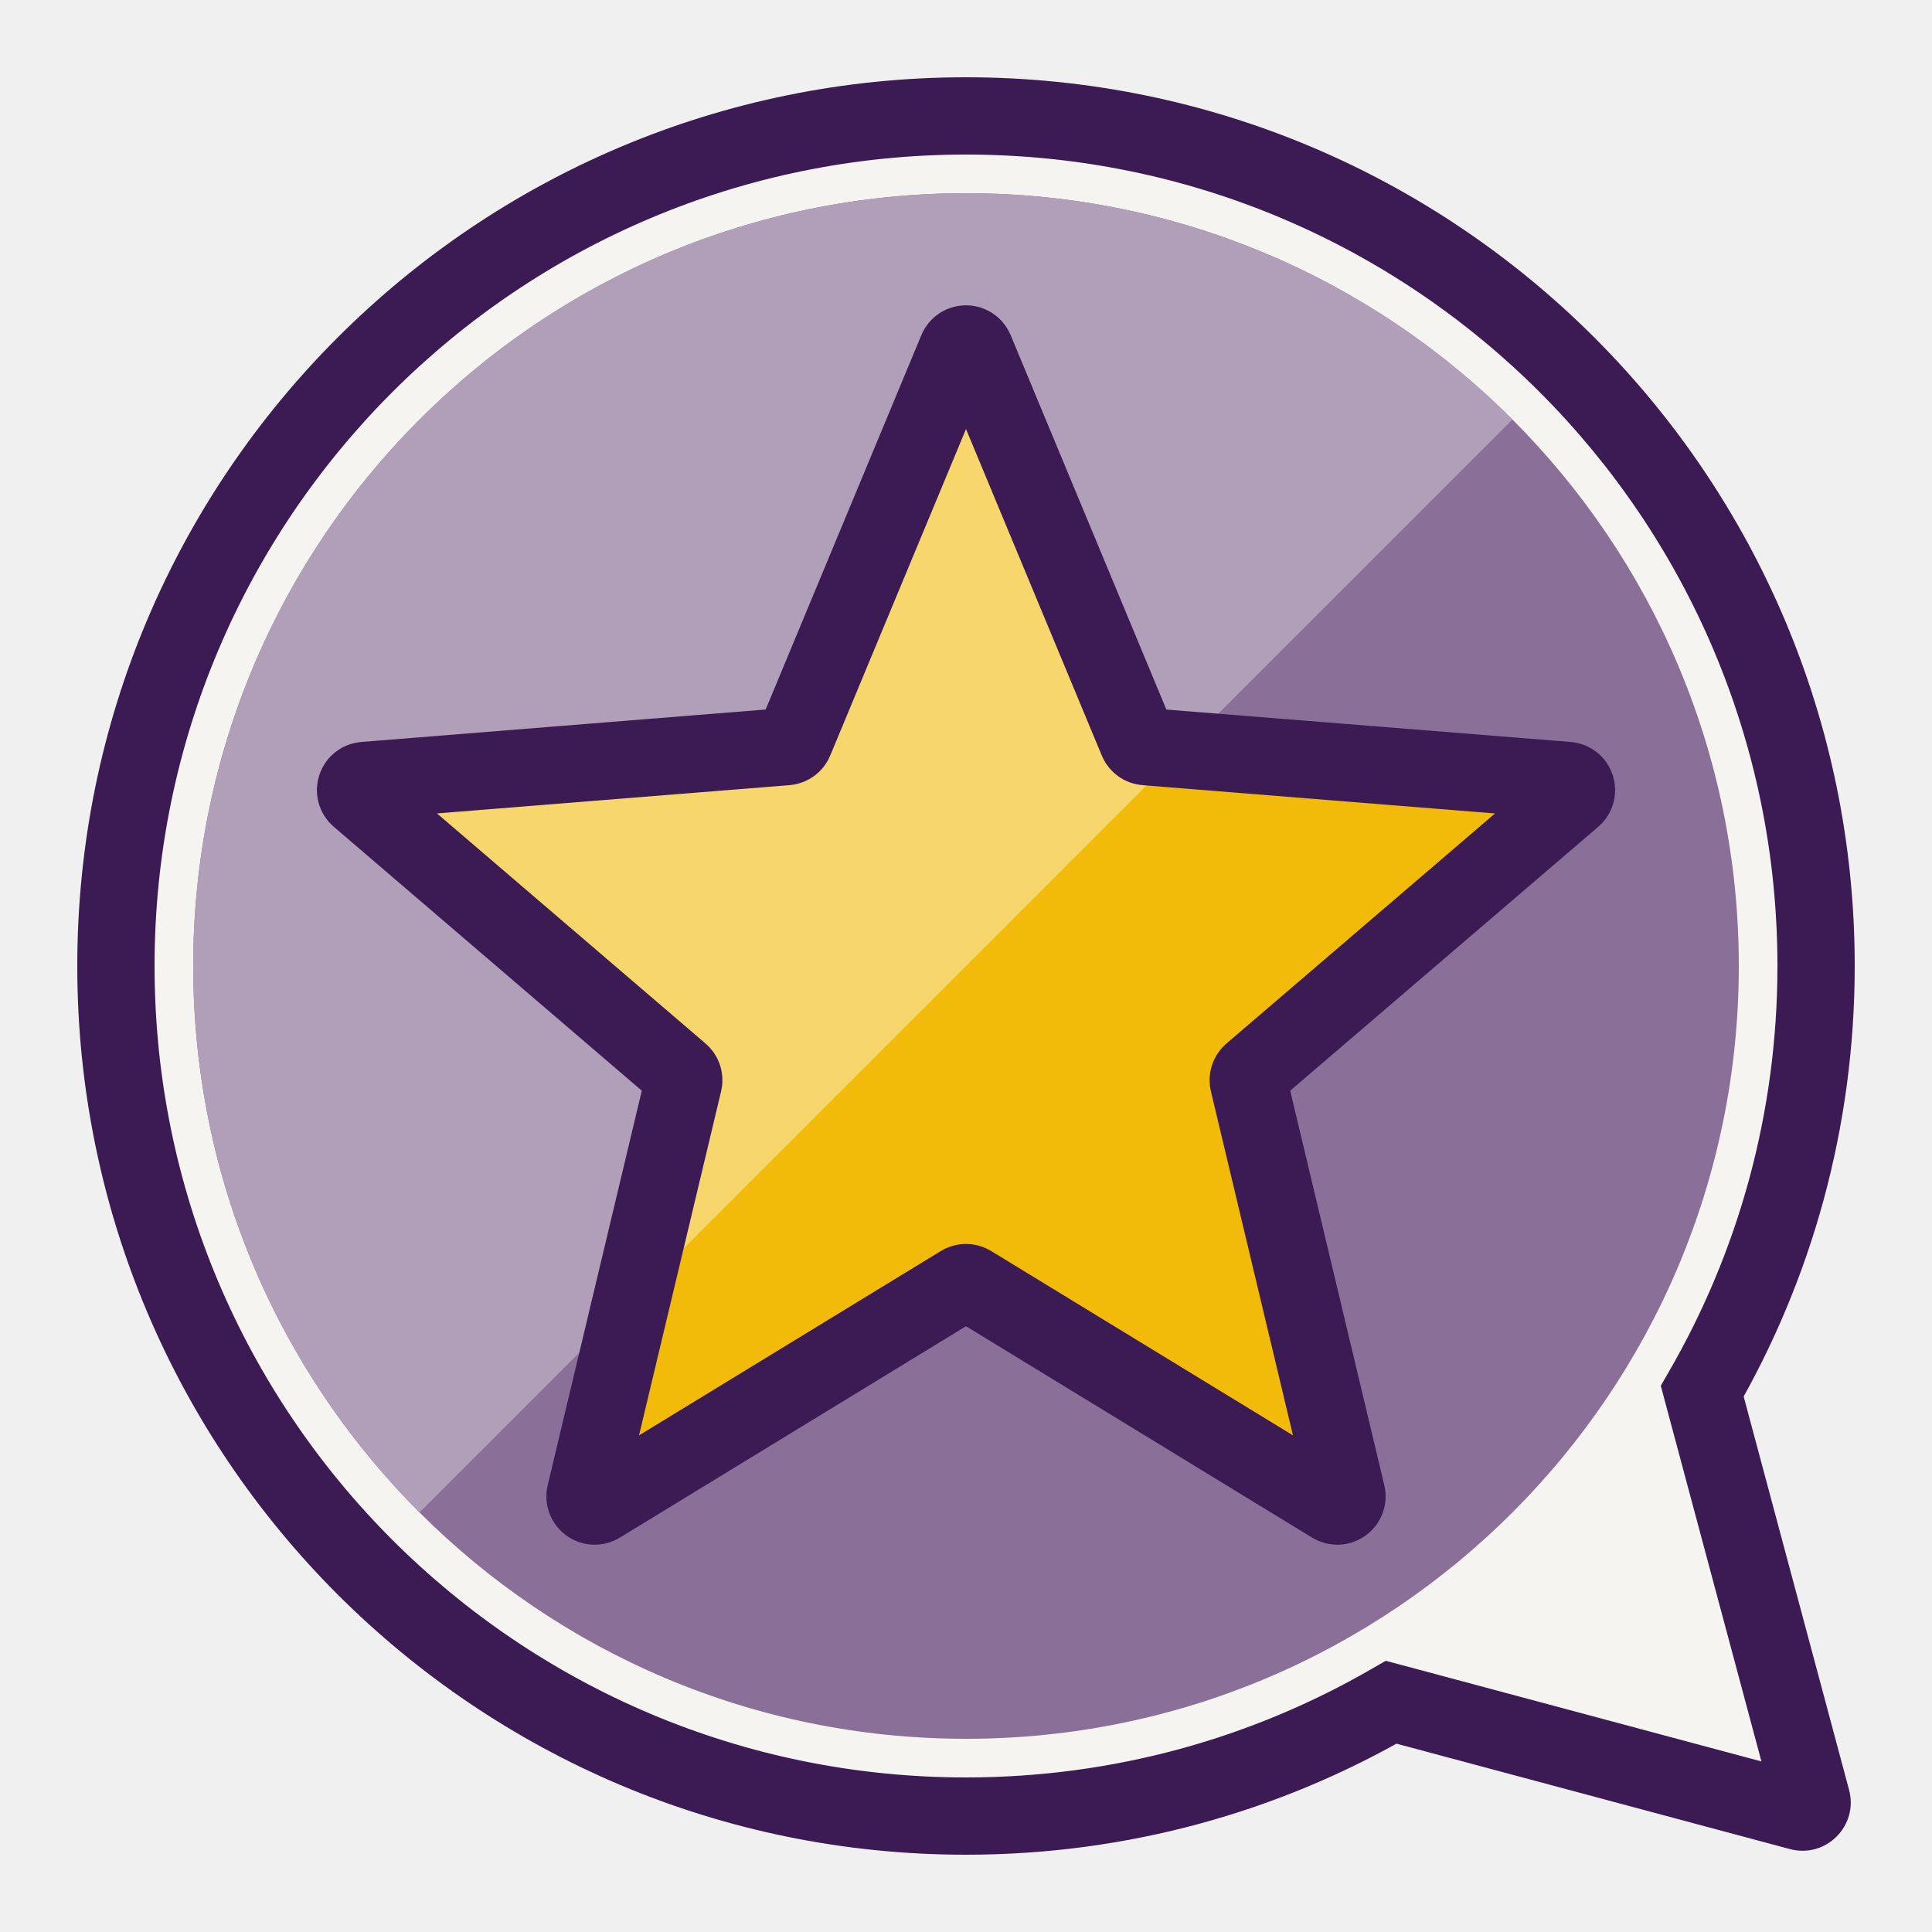
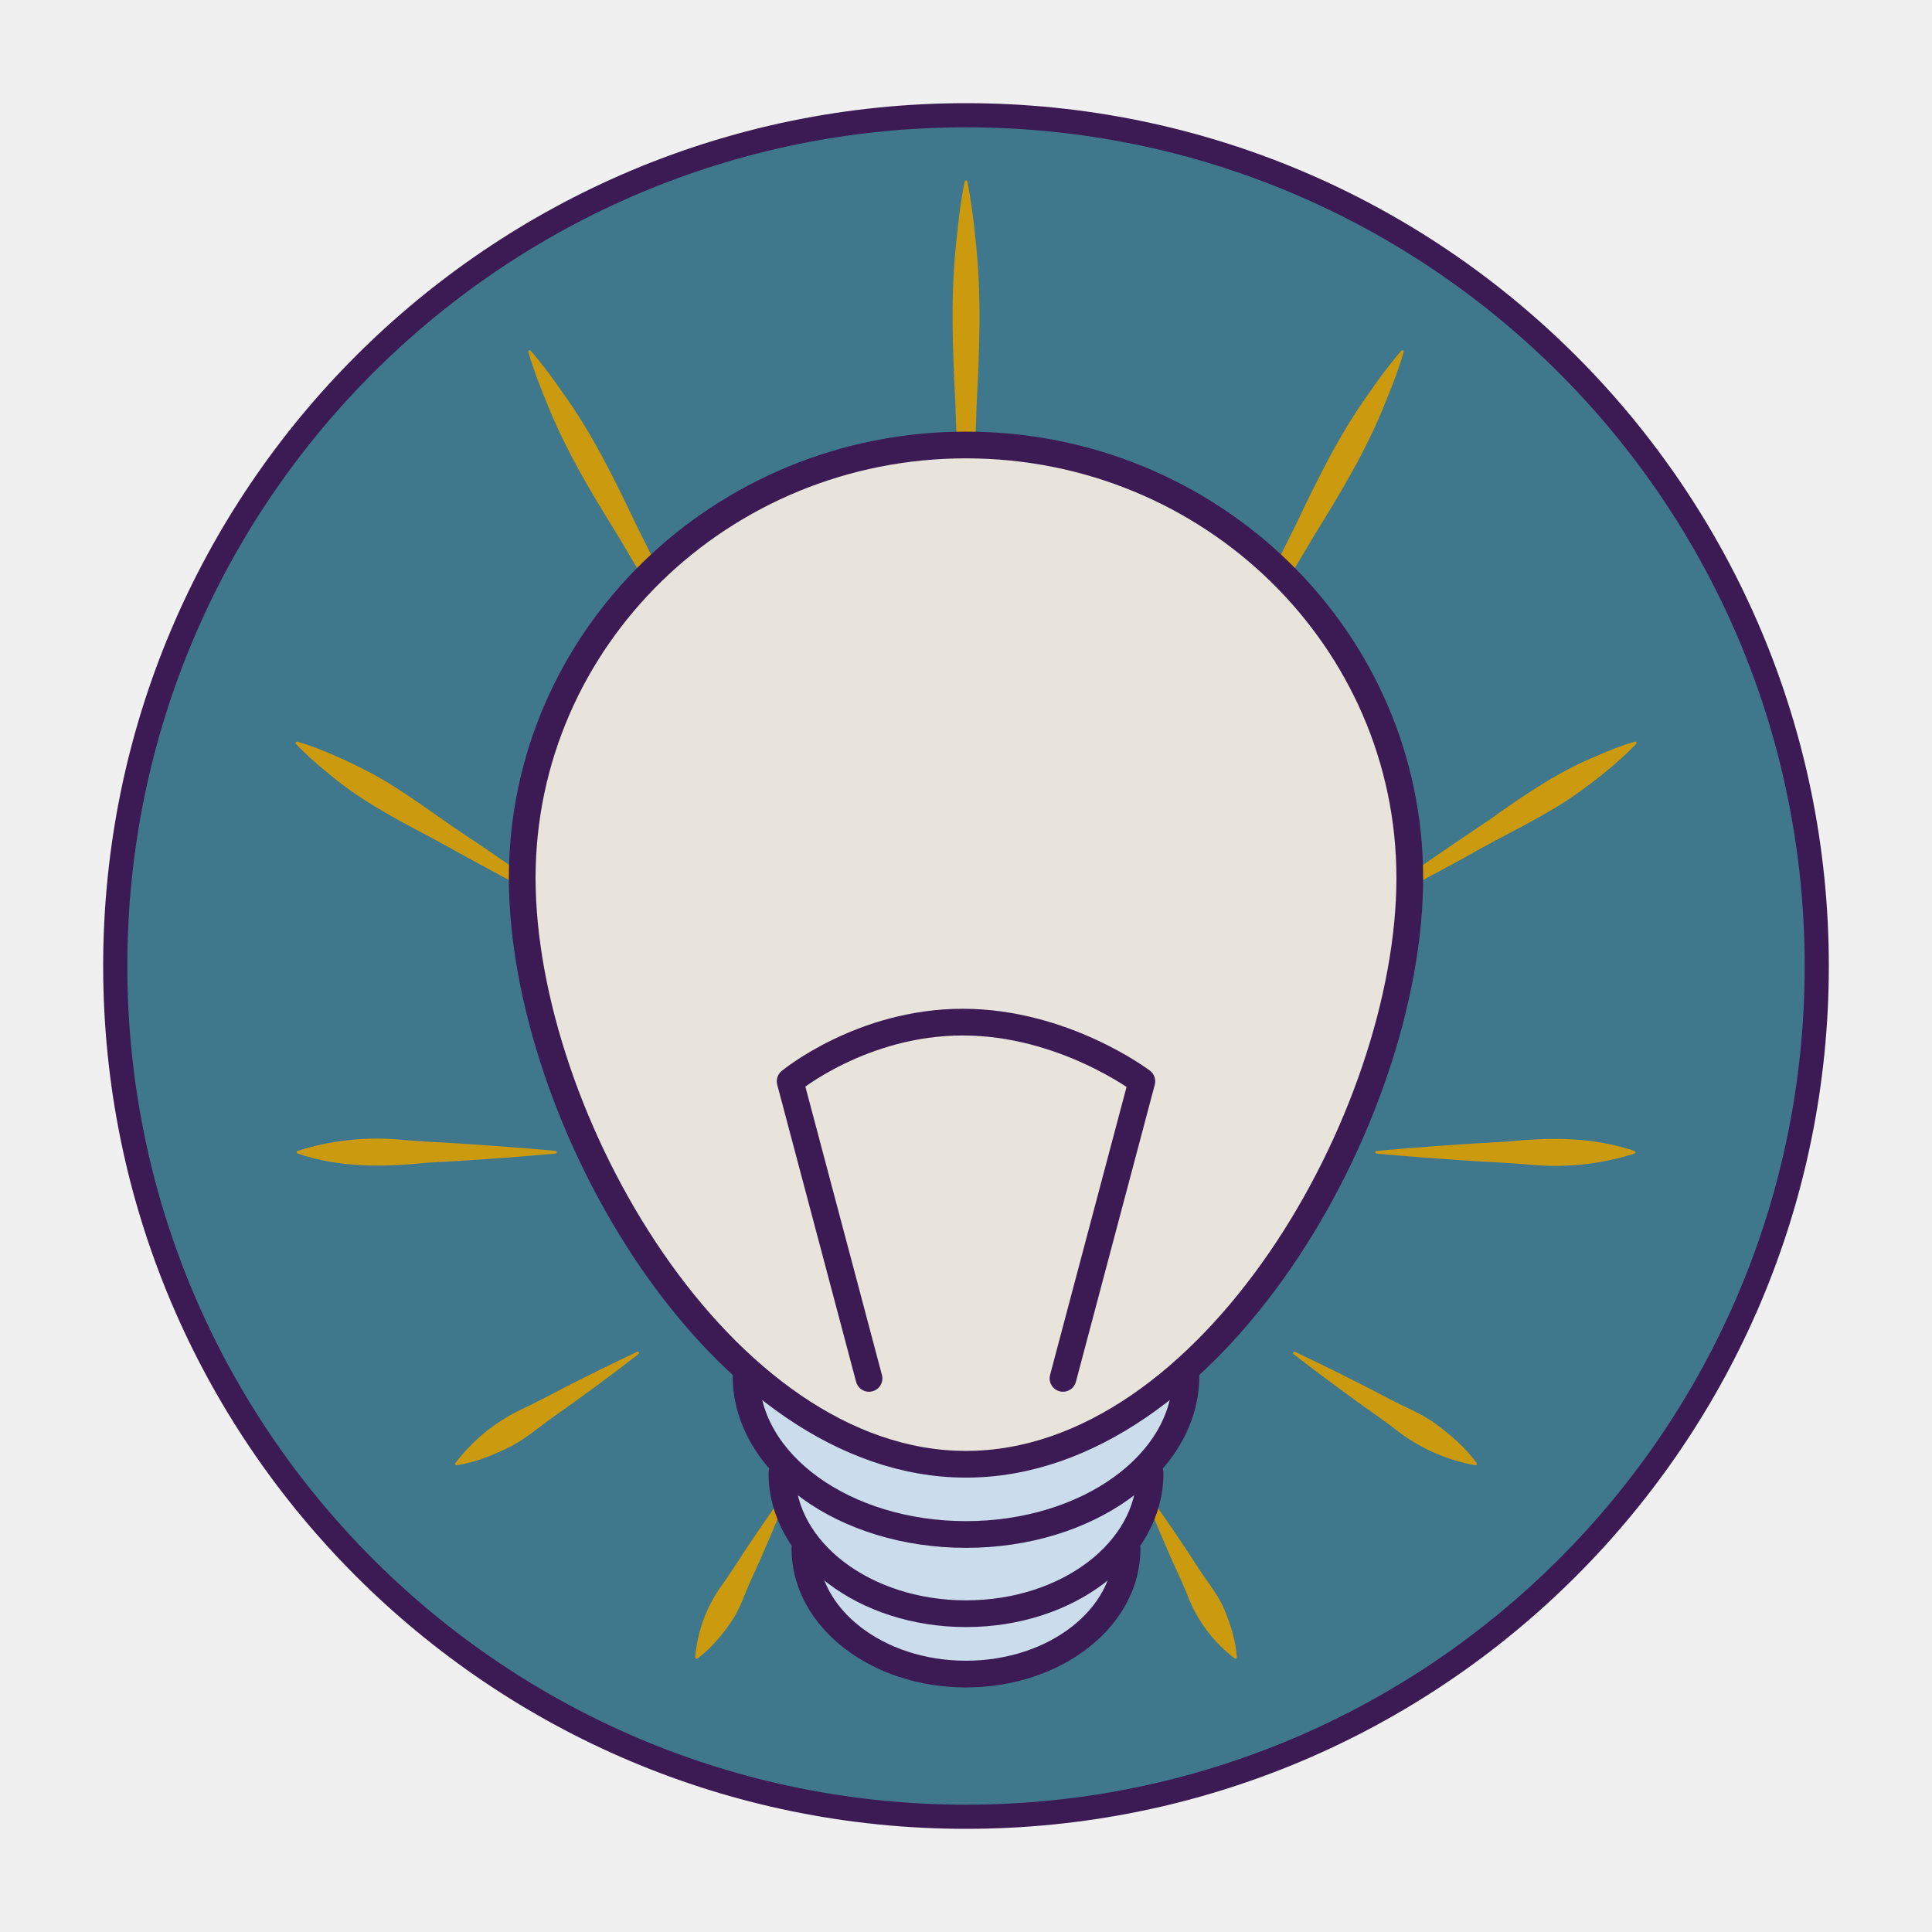
- <svg xmlns="http://www.w3.org/2000/svg" width="50" height="50" viewBox="0 0 50 50" fill="none">
-   <g clip-path="url(#clip0_2512_701)">
-     <path d="M25 47C12.85 47 3 37.15 3 25C3 12.85 12.85 3 25 3C37.15 3 47 12.85 47 25C47 29.009 45.928 32.768 44.054 36.005L46.888 46.582C46.938 46.768 46.768 46.938 46.582 46.888L36.005 44.054C32.768 45.928 29.009 47 25 47Z" fill="#F6F4F0" />
-     <circle cx="25" cy="25" r="20" fill="#8A7098" />
-     <path d="M10.858 10.858C3.047 18.668 3.047 31.332 10.858 39.142L39.142 10.858C31.332 3.047 18.668 3.047 10.858 10.858Z" fill="#B19FBA" />
-     <path d="M44.054 36.005L43.088 36.264L42.981 35.863L43.188 35.504L44.054 36.005ZM46.888 46.582L45.922 46.841L45.922 46.841L46.888 46.582ZM46.582 46.888L46.841 45.922L46.841 45.922L46.582 46.888ZM36.005 44.054L35.504 43.188L35.863 42.981L36.264 43.088L36.005 44.054ZM4 25C4 36.598 13.402 46 25 46V48C12.297 48 2 37.703 2 25H4ZM25 4C13.402 4 4 13.402 4 25H2C2 12.297 12.297 2 25 2V4ZM46 25C46 13.402 36.598 4 25 4V2C37.703 2 48 12.297 48 25H46ZM43.188 35.504C44.976 32.415 46 28.829 46 25H48C48 29.19 46.879 33.121 44.919 36.506L43.188 35.504ZM45.02 35.746L47.854 46.323L45.922 46.841L43.088 36.264L45.02 35.746ZM47.854 46.323C48.103 47.252 47.252 48.103 46.323 47.854L46.841 45.922C46.283 45.773 45.773 46.283 45.922 46.841L47.854 46.323ZM46.323 47.854L35.746 45.02L36.264 43.088L46.841 45.922L46.323 47.854ZM25 46C28.829 46 32.415 44.976 35.504 43.188L36.506 44.919C33.121 46.879 29.19 48 25 48V46Z" fill="#3C1A53" />
-     <path d="M24.769 9.055C24.855 8.85 25.145 8.85 25.231 9.055L29.438 19.17C29.474 19.257 29.555 19.316 29.649 19.323L40.569 20.199C40.791 20.216 40.88 20.493 40.712 20.638L32.392 27.765C32.32 27.826 32.289 27.921 32.311 28.012L34.853 38.669C34.904 38.885 34.669 39.056 34.479 38.94L25.13 33.23C25.05 33.181 24.95 33.181 24.87 33.23L15.521 38.94C15.331 39.056 15.095 38.885 15.147 38.669L17.689 28.012C17.711 27.921 17.68 27.826 17.608 27.765L9.289 20.638C9.12 20.493 9.21 20.216 9.431 20.199L20.351 19.323C20.445 19.316 20.526 19.257 20.562 19.17L24.769 9.055Z" fill="#F2BB0A" />
-     <path d="M30.601 19.399L29.649 19.323C29.556 19.316 29.474 19.257 29.438 19.17L25.231 9.055C25.146 8.85 24.855 8.85 24.77 9.055L20.562 19.17C20.526 19.257 20.445 19.316 20.352 19.323L9.432 20.199C9.21 20.216 9.12 20.493 9.289 20.638L17.609 27.765C17.68 27.826 17.711 27.921 17.689 28.012L16.343 33.658L30.601 19.399Z" fill="#F7D66C" />
-     <path d="M24.769 9.055C24.855 8.85 25.145 8.85 25.231 9.055L29.438 19.17C29.474 19.257 29.555 19.316 29.649 19.323L40.569 20.199C40.791 20.216 40.88 20.493 40.712 20.638L32.392 27.765C32.32 27.826 32.289 27.921 32.311 28.012L34.853 38.669C34.904 38.885 34.669 39.056 34.479 38.94L25.13 33.23C25.05 33.181 24.95 33.181 24.87 33.23L15.521 38.94C15.331 39.056 15.095 38.885 15.147 38.669L17.689 28.012C17.711 27.921 17.68 27.826 17.608 27.765L9.289 20.638C9.12 20.493 9.21 20.216 9.431 20.199L20.351 19.323C20.445 19.316 20.526 19.257 20.562 19.17L24.769 9.055Z" stroke="#3C1A53" stroke-width="2" />
+ <svg xmlns="http://www.w3.org/2000/svg" id="Layer_1" data-name="Layer 1" viewBox="0 0 400 400">
+   <defs>
+     <style>
+       .cls-1 {
+         fill: #3f778c;
+         stroke-miterlimit: 10;
+         stroke-width: 5px;
+       }
+ 
+       .cls-1, .cls-2, .cls-3, .cls-4 {
+         stroke: #3c1a53;
+       }
+ 
+       .cls-2 {
+         fill: #cbdced;
+       }
+ 
+       .cls-2, .cls-3, .cls-4 {
+         stroke-linecap: round;
+         stroke-linejoin: round;
+         stroke-width: 5.53px;
+       }
+ 
+       .cls-3 {
+         fill: #e8e3db;
+       }
+ 
+       .cls-4 {
+         fill: none;
+       }
+ 
+       .cls-5 {
+         fill: #cc9a0e;
+       }
+     </style>
+   </defs>
+   <circle class="cls-1" cx="200" cy="200" r="176.14" />
+   <g>
+     <path class="cls-5" d="M199.73,130.62c-.79-15-1.46-31.45-1.91-46.52-.59-11.64-1.09-23.28.26-34.89.38-3.88.86-7.75,1.65-11.63.03-.15.18-.25.33-.22.11.02.2.11.22.22.78,3.88,1.27,7.75,1.65,11.63,1.35,11.61.86,23.25.26,34.89-.17,5.79-.57,17.47-.82,23.26-.37,7.75-.66,15.51-1.09,23.26,0,.15-.14.27-.29.26-.14,0-.25-.12-.26-.26h0Z" />
+     <path class="cls-5" d="M150.14,147.64c-7.26-11.67-15.06-24.57-22.05-36.47-5.62-9.07-11.15-18.19-15.05-28.16-1.36-3.3-2.64-6.64-3.65-10.13-.04-.15.04-.3.19-.35.11-.03.22,0,.29.08,2.38,2.74,4.51,5.62,6.54,8.56,6.27,8.68,10.94,18.28,15.51,27.91,2.39,4.73,7.15,14.31,9.47,19.08,3.07,6.41,6.22,12.77,9.23,19.21.14.28-.31.56-.48.26h0Z" />
+     <path class="cls-5" d="M119.61,189.71c-9.82-5.08-20.48-10.81-30.17-16.21-7.61-3.96-15.18-8-21.74-13.61-2.23-1.81-4.41-3.71-6.43-5.87-.11-.11-.1-.29.01-.4.08-.07.18-.09.27-.07,2.84.82,5.52,1.89,8.15,3.06,2.64,1.15,5.2,2.42,7.72,3.77,7.08,3.86,14.45,9.75,21.4,14.16,6.84,4.69,14.37,9.89,21.08,14.7.26.18.01.63-.28.47h0Z" />
+     <path class="cls-5" d="M115.03,238.83c-8.61.79-18.05,1.46-26.71,1.91-9.04.91-17.89,1.07-26.71-1.91-.25-.08-.26-.47,0-.55,6.63-2.1,13.24-2.86,20.03-2.43,3.86.38,9.43.68,13.36.89,6.47.43,13.6.94,20.03,1.54.31.02.33.52,0,.55h0Z" />
+     <path class="cls-5" d="M132.2,280.35c-5.65,4.38-11.95,9.02-17.82,13.14-3.01,2.11-5.77,4.63-9.12,6.22-3.32,1.62-6.77,3.03-10.69,3.66-.25.05-.44-.26-.28-.47,3.57-4.64,7.79-8.12,12.84-10.7,2.92-1.34,7-3.48,9.87-5,4.79-2.42,10.07-5.06,14.92-7.32.28-.14.54.27.28.47h0Z" />
+     <path class="cls-5" d="M163.26,308.94c-2.34,5.92-5.08,12.32-7.75,18.13-1.36,2.97-2.31,6.18-4.24,8.87-1.88,2.7-3.97,5.28-6.87,7.43-.19.15-.51-.01-.48-.26.5-5.25,2.13-9.84,4.94-14.07,1.69-2.3,3.93-5.74,5.49-8.18,2.67-3.97,5.63-8.31,8.42-12.17.17-.25.6-.03.48.26h0Z" />
+     <path class="cls-5" d="M237.22,308.68c3.73,5.16,7.65,10.92,11.1,16.29,1.77,2.75,3.96,5.28,5.19,8.34,1.26,3.04,2.31,6.19,2.56,9.78.02.25-.28.42-.48.26-4.16-3.25-7.14-7.09-9.2-11.74-1.03-2.67-2.73-6.4-3.94-9.03-1.91-4.38-3.98-9.22-5.72-13.65-.12-.28.3-.52.48-.26h0Z" />
+     <path class="cls-5" d="M268.09,279.88c6.47,3.03,13.47,6.53,19.81,9.88,3.25,1.72,6.75,3.03,9.69,5.29,2.95,2.22,5.78,4.64,8.13,7.85.15.2-.03.52-.28.47-5.75-1.06-10.78-3.24-15.38-6.56-2.52-1.99-6.28-4.64-8.94-6.51-4.34-3.16-9.09-6.66-13.31-9.95-.25-.18,0-.61.28-.47h0Z" />
+     <path class="cls-5" d="M284.97,238.29c8.61-.79,18.05-1.46,26.71-1.91,9.04-.91,17.89-1.07,26.71,1.91.25.08.26.47,0,.55-6.63,2.1-13.24,2.86-20.03,2.43-3.86-.38-9.43-.68-13.36-.89-6.47-.43-13.6-.94-20.03-1.54-.31-.02-.33-.52,0-.55h0Z" />
+     <path class="cls-5" d="M280.11,189.25c8.99-6.42,18.96-13.31,28.18-19.47,6.99-4.97,14.04-9.87,22.02-13.16,2.63-1.16,5.31-2.24,8.15-3.06.15-.04.31.04.35.19.03.1,0,.2-.07.27-2.02,2.15-4.2,4.05-6.43,5.87-2.22,1.83-4.53,3.52-6.87,5.15-6.66,4.54-15.26,8.43-22.36,12.6-7.29,3.95-15.35,8.28-22.69,12.07-.13.07-.3.02-.37-.12-.06-.12-.02-.27.08-.35h0Z" />
+     <path class="cls-5" d="M249.38,147.38c5.87-12.43,12.49-25.97,18.7-38.3,4.58-9.63,9.24-19.23,15.51-27.91,2.03-2.93,4.15-5.82,6.54-8.56.1-.12.28-.13.39-.03.08.07.11.19.09.29-1.01,3.49-2.28,6.84-3.65,10.13-3.9,9.97-9.43,19.09-15.05,28.16-2.68,4.58-8.16,13.76-10.91,18.3-3.72,6.05-7.37,12.15-11.14,18.17-.16.27-.63.04-.48-.26h0Z" />
  </g>
-   <defs>
-     <clipPath id="clip0_2512_701">
-       <rect width="50" height="50" fill="white" />
-     </clipPath>
-   </defs>
+   <g>
+     <path class="cls-2" d="M233.35,320.64c0,14.34-14.93,25.96-33.35,25.96s-33.35-11.62-33.35-25.96" />
+     <path class="cls-2" d="M238.11,305.02c0,16.06-17.06,29.08-38.11,29.08s-38.11-13.02-38.11-29.08" />
+     <path class="cls-2" d="M245.54,284.86c0,18.14-20.39,32.84-45.54,32.84s-45.54-14.7-45.54-32.84" />
+     <path class="cls-3" d="M291.88,181.77c0,49.51-41.14,121.39-91.88,121.39s-91.88-71.88-91.88-121.39,41.14-89.64,91.88-89.64,91.88,40.13,91.88,89.64Z" />
+     <path class="cls-4" d="M179.92,285.38l-16.33-61.51s14.8-12.25,35.73-12.25,37.09,12.25,37.09,12.25l-16.33,61.51" />
+   </g>
</svg>
